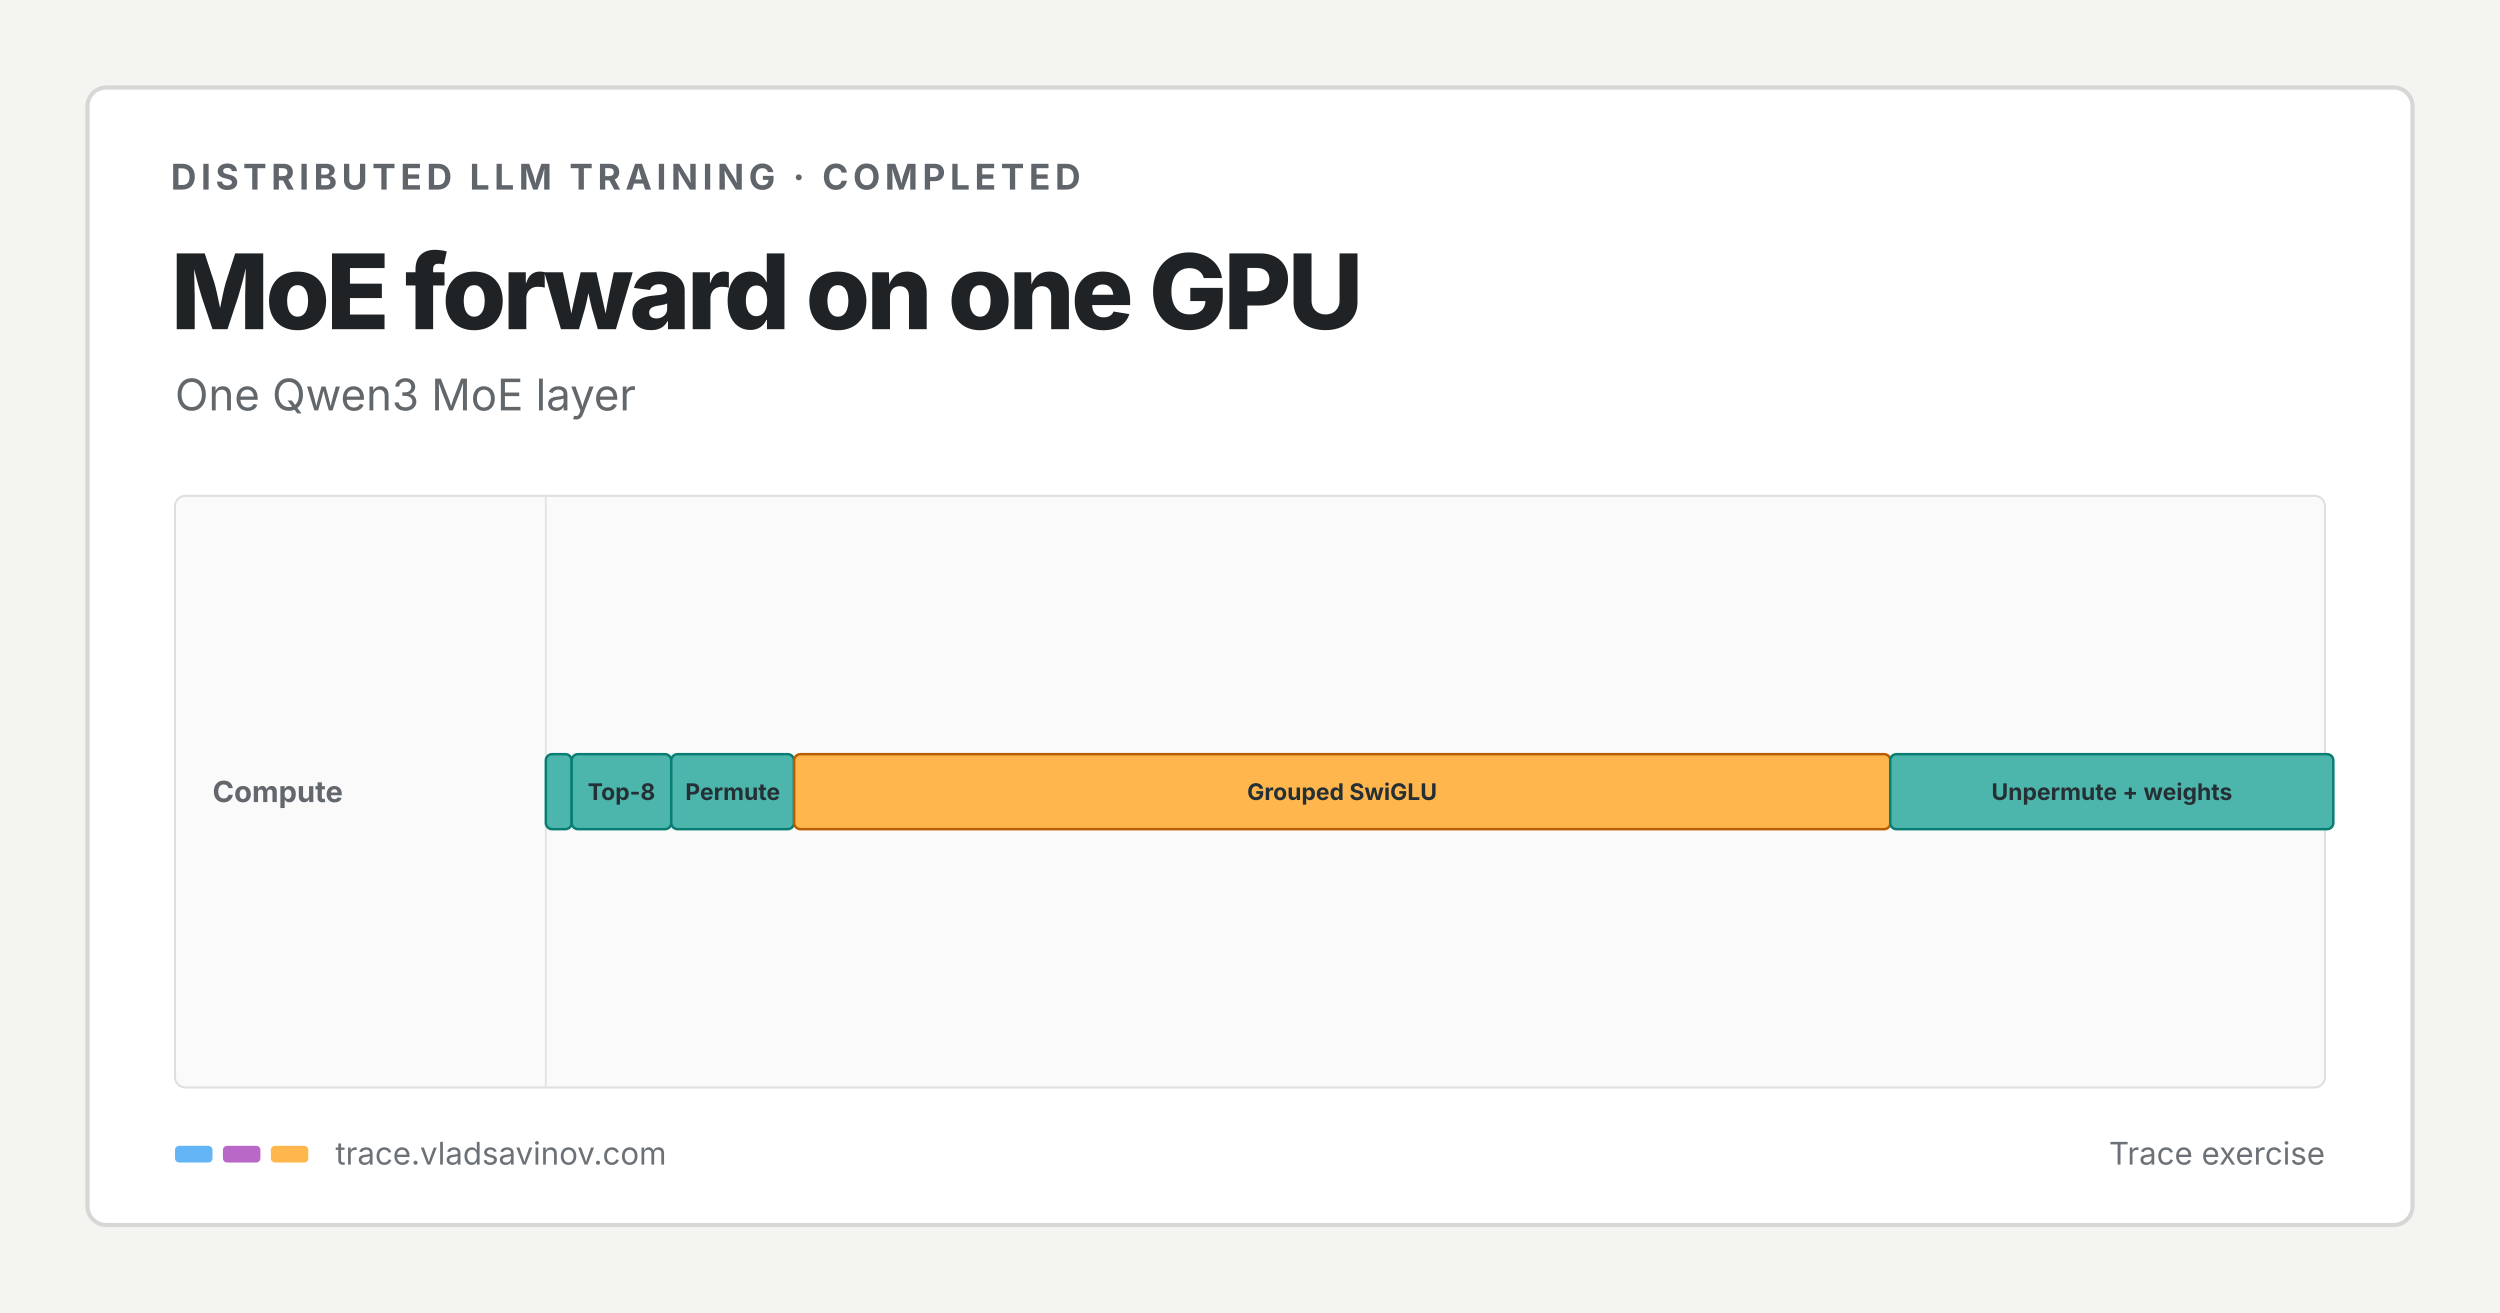
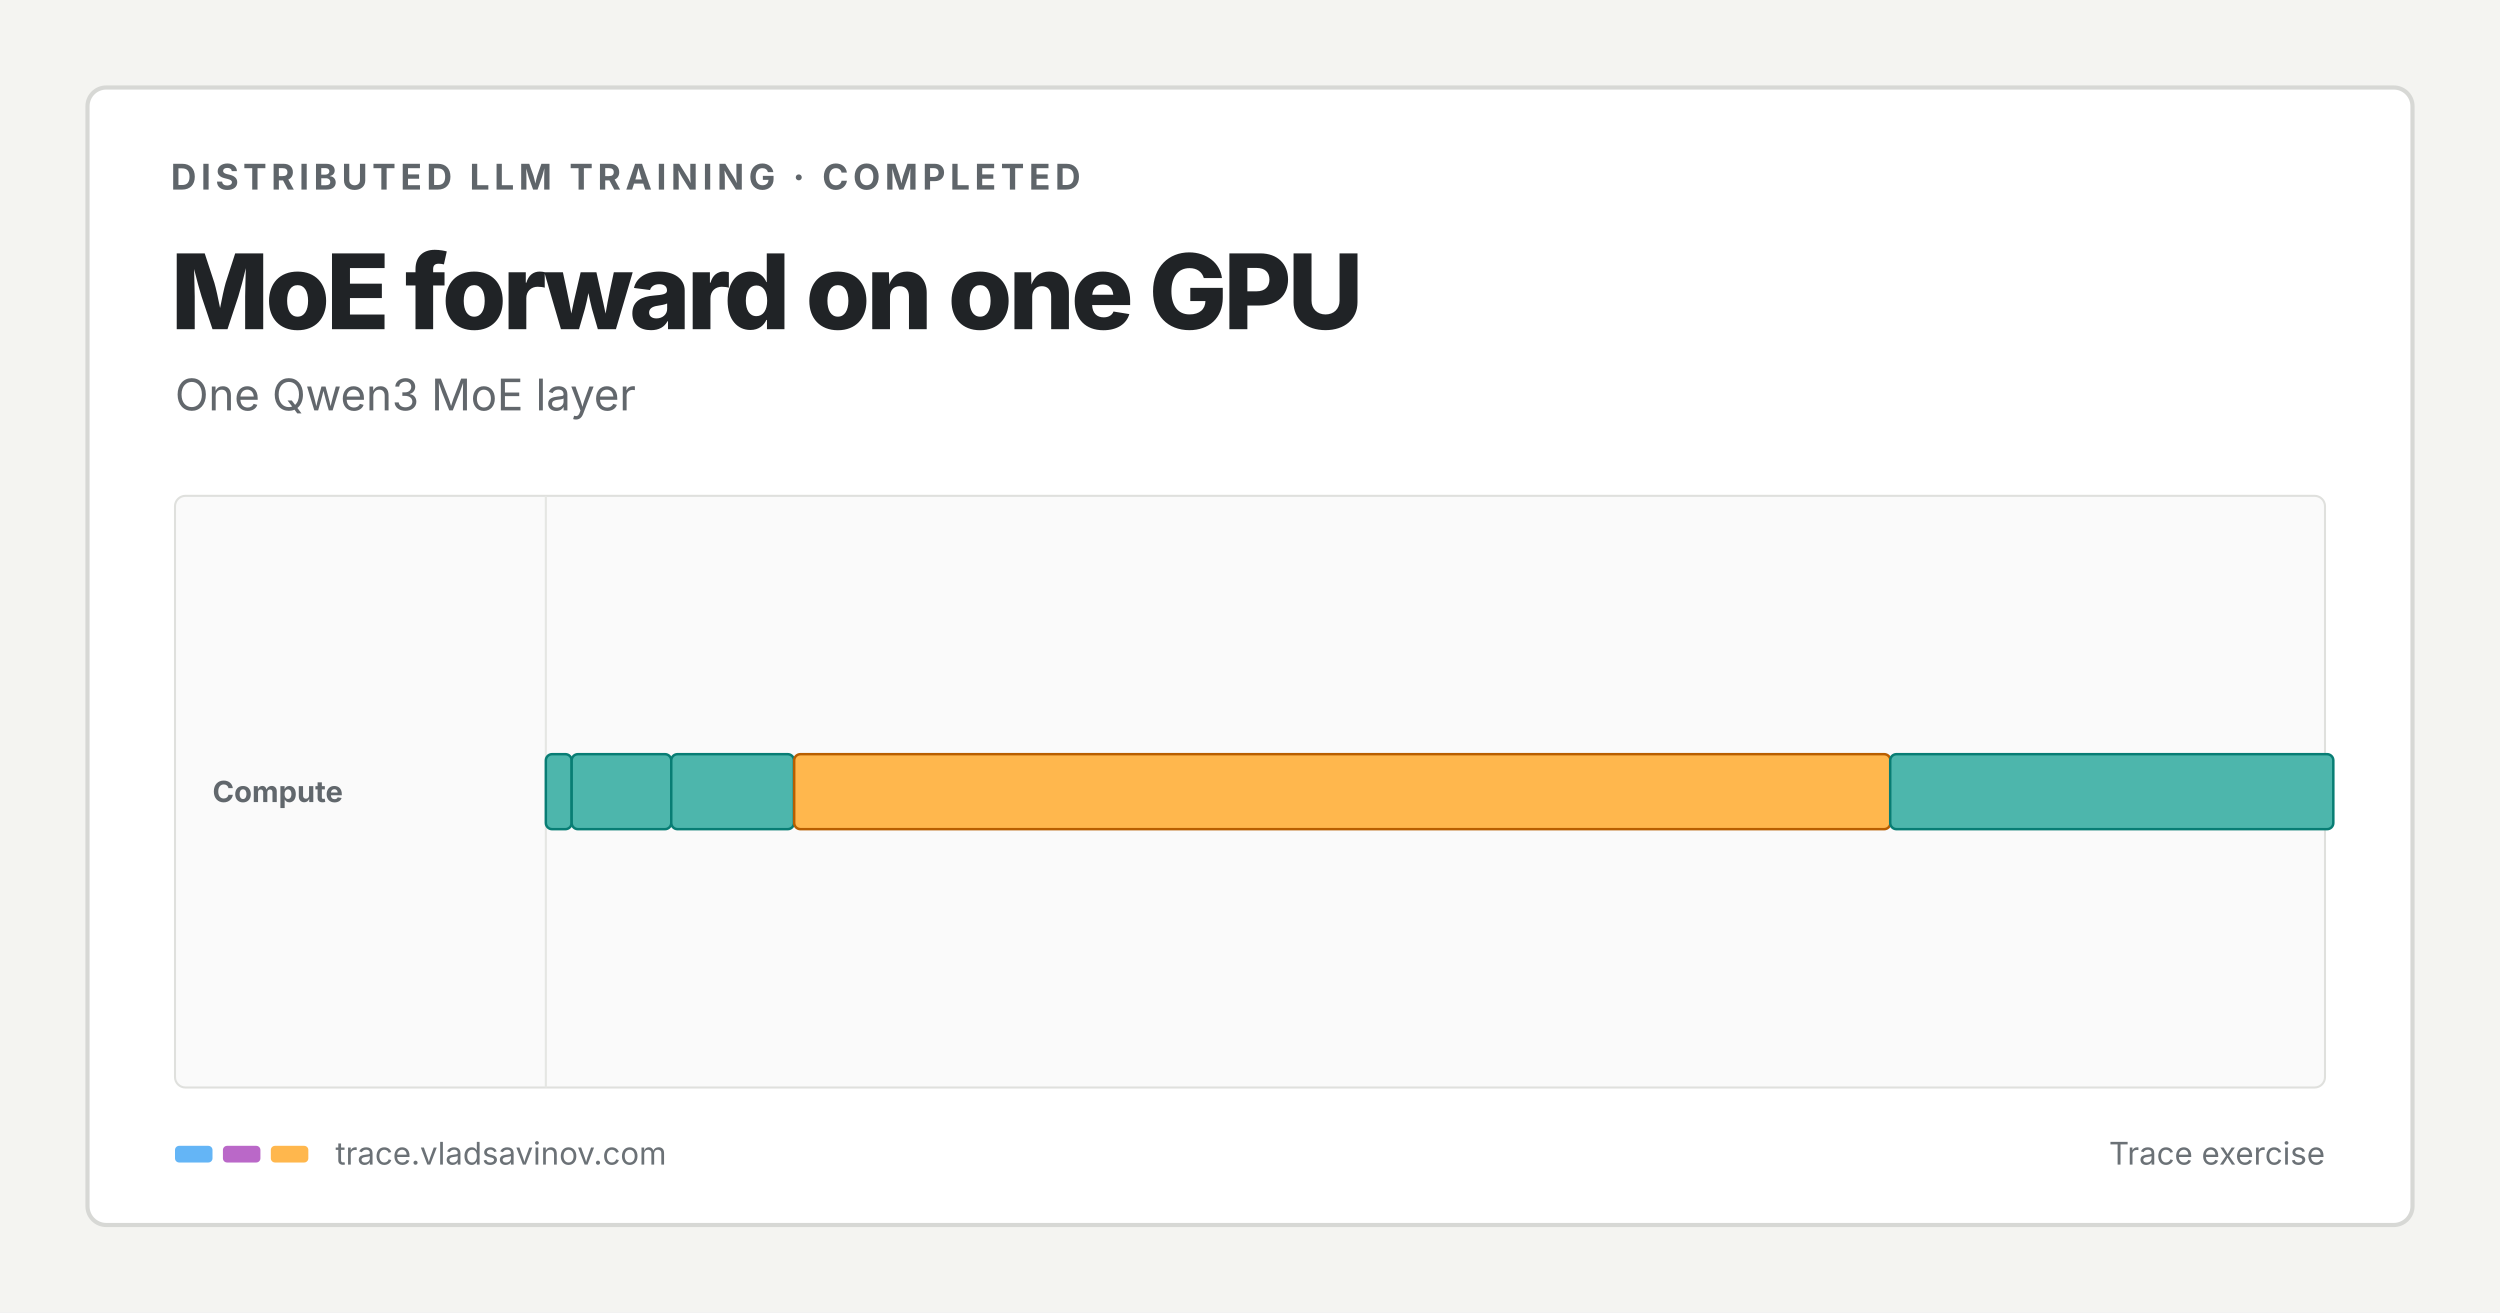
<svg xmlns="http://www.w3.org/2000/svg" width="1200" height="630" viewBox="0 0 1200 630" role="img" aria-labelledby="title desc">
-   <defs>
-     <clipPath id="block-0">
-       <rect x="262.0" y="362.0" width="12.4" height="36.0" rx="3" />
-     </clipPath>
-     <clipPath id="block-1">
-       <rect x="274.4" y="362.0" width="47.8" height="36.0" rx="3" />
-     </clipPath>
-     <clipPath id="block-2">
-       <rect x="322.2" y="362.0" width="58.9" height="36.0" rx="3" />
-     </clipPath>
-     <clipPath id="block-3">
-       <rect x="381.2" y="362.0" width="526.2" height="36.0" rx="3" />
-     </clipPath>
-     <clipPath id="block-4">
-       <rect x="907.3" y="362.0" width="212.7" height="36.0" rx="3" />
-     </clipPath>
-   </defs>
  <rect width="1200" height="630" fill="#f4f4f1" />
  <rect x="42" y="42" width="1116" height="546" rx="9" fill="#fff" stroke="#d7d8d5" stroke-width="2" />
  <g font-family="Inter, Arial, sans-serif">
    <text x="82" y="91" fill="#5f656a" font-size="17" font-weight="700" letter-spacing="2.2">DISTRIBUTED LLM TRAINING · COMPLETED</text>
    <text x="82" y="158" fill="#202326" font-size="50" font-weight="760" letter-spacing="-1.8">MoE forward on one GPU</text>
    <text x="84" y="197" fill="#62676c" font-size="21">One Qwen3 MoE layer</text>
    <rect x="84" y="238" width="1032" height="284" rx="5" fill="#fafafa" stroke="#dfe0dd" />
    <g stroke="#e5e6e3" stroke-width="1">
      <line x1="262" y1="238" x2="262" y2="522" />
    </g>
    <g fill="#61676c" font-size="14" font-weight="650">
      <text x="102" y="385.0">Compute</text>
    </g>
    <g>
      <rect x="262.0" y="362.0" width="12.4" height="36.0" rx="3" fill="#4db6ac" stroke="#087d74" stroke-width="1.2" />
      <rect x="274.4" y="362.0" width="47.8" height="36.0" rx="3" fill="#4db6ac" stroke="#087d74" stroke-width="1.2" />
      <rect x="322.2" y="362.0" width="58.9" height="36.0" rx="3" fill="#4db6ac" stroke="#087d74" stroke-width="1.2" />
      <rect x="381.2" y="362.0" width="526.2" height="36.0" rx="3" fill="#ffb74d" stroke="#b85e00" stroke-width="1.2" />
      <rect x="907.3" y="362.0" width="212.7" height="36.0" rx="3" fill="#4db6ac" stroke="#087d74" stroke-width="1.2" />
    </g>
-     <g fill="#253035" font-size="11" font-weight="700">
-       <text x="298.3" y="384.0" text-anchor="middle" clip-path="url(#block-1)">Top-8</text>
-       <text x="351.7" y="384.0" text-anchor="middle" clip-path="url(#block-2)">Permute</text>
-       <text x="644.2" y="384.0" text-anchor="middle" clip-path="url(#block-3)">Grouped SwiGLU</text>
-       <text x="1013.7" y="384.0" text-anchor="middle" clip-path="url(#block-4)">Unpermute + weights</text>
-     </g>
    <g transform="translate(84 550)">
      <rect width="18" height="8" rx="2" fill="#64b5f6" />
      <rect x="23" width="18" height="8" rx="2" fill="#ba68c8" />
      <rect x="46" width="18" height="8" rx="2" fill="#ffb74d" />
      <text x="77" y="9" fill="#6b7176" font-size="15">trace.vladsavinov.com</text>
      <text x="1032" y="9" text-anchor="end" fill="#6b7176" font-size="15">Trace exercise</text>
    </g>
  </g>
</svg>
